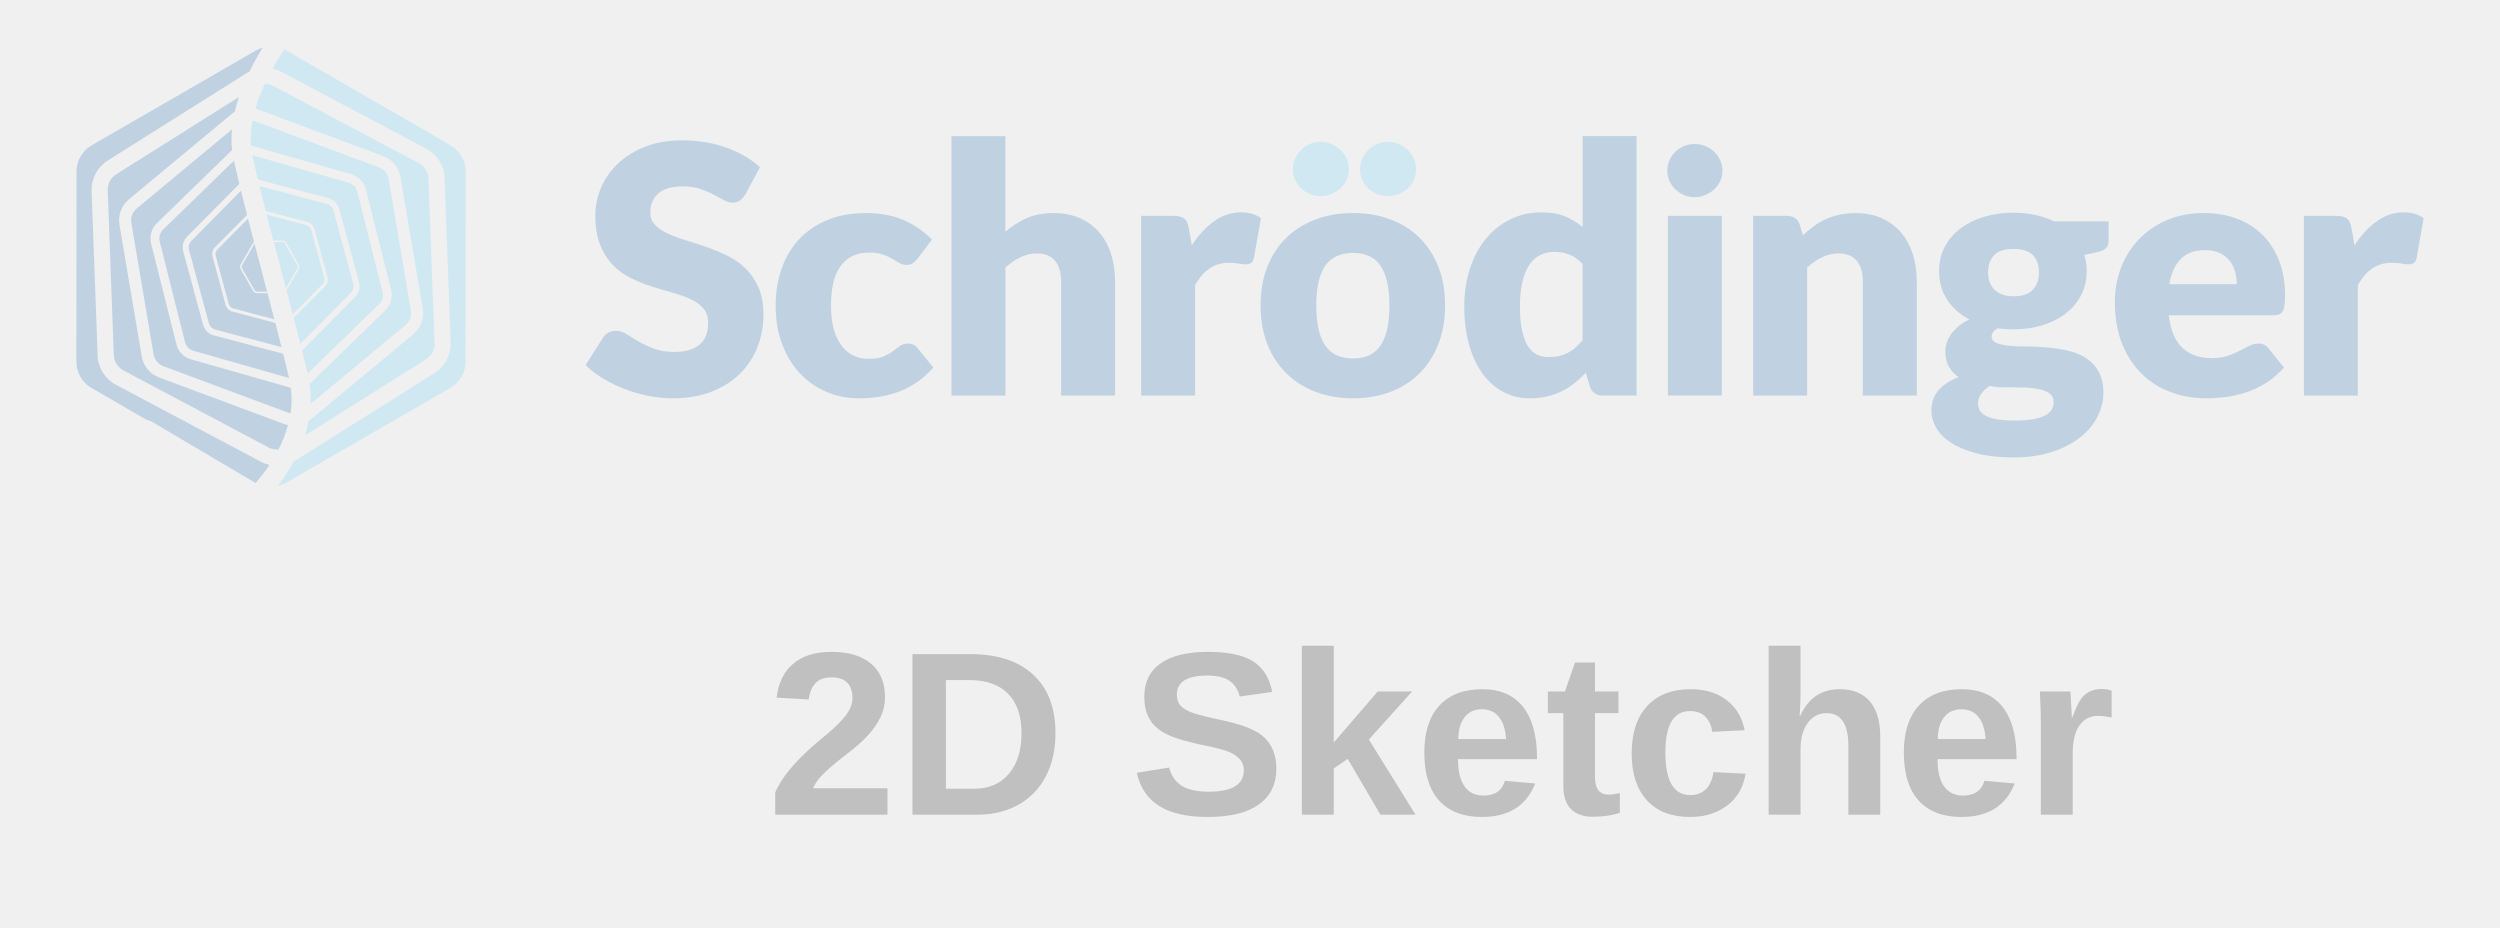
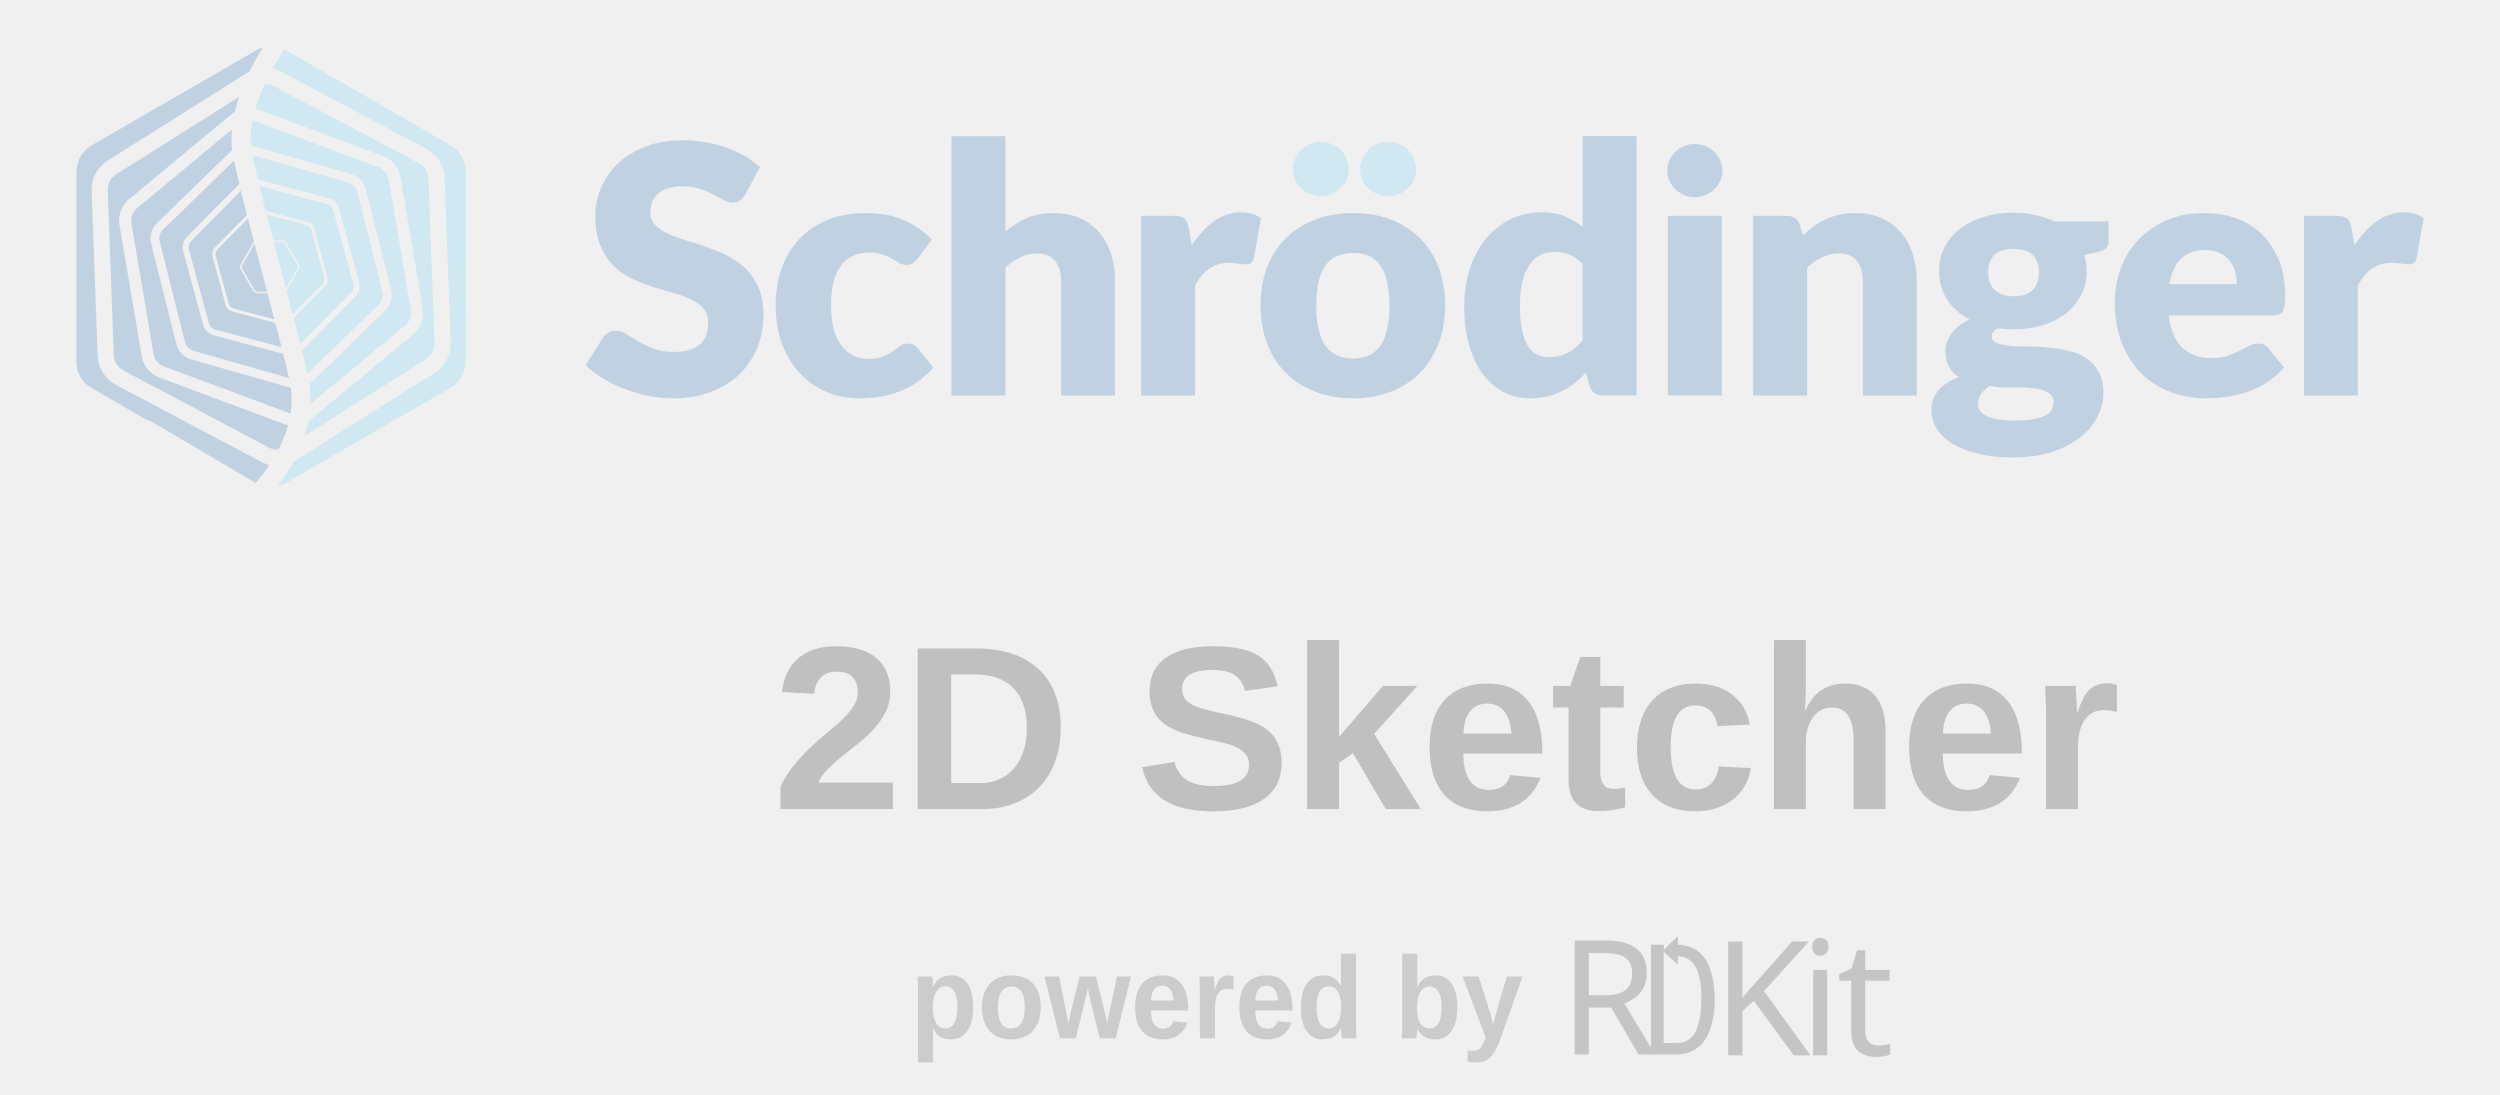
- <svg xmlns="http://www.w3.org/2000/svg" id="Layer_1" viewBox="0 0 171.519 63.636">
-   <defs>
-     <style>.cls-1{fill:none;}.cls-2{fill:#005baa;}.cls-3{fill:#fff;}.cls-4{fill:#52caf5;}.cls-5{opacity:.2;}.cls-6{font-family:Arial;font-weight:bold;font-size:16px;}</style>
-   </defs>
-   <g class="cls-5">
-     <g>
-       <g>
-         <path class="cls-2" d="M51.138,13.333c-.119,.191-.245,.333-.376,.428-.132,.095-.301,.143-.508,.143-.183,0-.38-.057-.591-.172-.211-.115-.45-.244-.717-.387-.267-.143-.571-.271-.913-.386-.343-.115-.733-.172-1.171-.172-.756,0-1.319,.16-1.69,.481-.37,.321-.555,.755-.555,1.302,0,.349,.112,.638,.334,.868,.223,.23,.516,.428,.878,.595,.362,.166,.776,.319,1.242,.458s.941,.293,1.427,.463c.485,.171,.961,.371,1.427,.601,.466,.23,.879,.523,1.242,.88,.362,.357,.655,.791,.878,1.302s.334,1.128,.334,1.849c0,.8-.139,1.55-.418,2.247-.279,.697-.683,1.306-1.212,1.825-.53,.519-1.182,.927-1.958,1.225-.776,.297-1.658,.446-2.645,.446-.541,0-1.092-.056-1.654-.166-.561-.111-1.105-.267-1.63-.47-.526-.202-1.019-.442-1.481-.719-.462-.277-.864-.587-1.206-.927l1.194-1.878c.087-.143,.211-.258,.37-.345,.159-.087,.33-.131,.513-.131,.239,0,.479,.076,.723,.226,.243,.151,.517,.318,.824,.5,.306,.182,.659,.349,1.057,.5,.398,.151,.868,.226,1.409,.226,.732,0,1.302-.16,1.708-.482,.406-.321,.609-.83,.609-1.528,0-.404-.112-.733-.334-.987s-.516-.464-.878-.63c-.362-.166-.774-.313-1.236-.44-.462-.126-.935-.267-1.421-.422-.486-.154-.96-.345-1.421-.571-.462-.226-.874-.523-1.236-.892-.362-.369-.655-.829-.878-1.379s-.334-1.231-.334-2.039c0-.65,.132-1.284,.394-1.902,.263-.618,.649-1.169,1.158-1.653,.51-.484,1.135-.87,1.875-1.16s1.589-.434,2.544-.434c.533,0,1.053,.042,1.558,.125,.505,.083,.985,.206,1.439,.368s.878,.357,1.272,.583,.746,.482,1.057,.767l-1.003,1.867Z" />
-         <path class="cls-2" d="M62.96,17.733c-.112,.135-.219,.242-.323,.321-.104,.079-.251,.119-.442,.119-.183,0-.348-.044-.496-.131-.147-.087-.312-.184-.495-.292-.183-.107-.398-.204-.645-.291-.247-.087-.553-.131-.919-.131-.454,0-.846,.083-1.176,.249-.331,.166-.603,.405-.818,.714-.215,.309-.374,.688-.478,1.136-.104,.448-.155,.953-.155,1.516,0,1.181,.229,2.088,.687,2.723,.458,.635,1.088,.952,1.893,.952,.43,0,.77-.053,1.021-.161,.251-.107,.464-.226,.639-.356s.336-.252,.484-.363c.147-.111,.333-.166,.555-.166,.294,0,.517,.107,.669,.321l1.075,1.319c-.382,.436-.784,.791-1.206,1.065-.422,.273-.854,.487-1.296,.642-.442,.154-.886,.261-1.332,.321s-.88,.089-1.302,.089c-.756,0-1.479-.143-2.167-.428-.689-.286-1.294-.699-1.815-1.243-.521-.543-.935-1.211-1.242-2.004-.306-.792-.46-1.696-.46-2.711,0-.888,.133-1.718,.4-2.491,.267-.773,.661-1.443,1.182-2.009,.521-.567,1.166-1.013,1.935-1.338s1.658-.488,2.669-.488c.971,0,1.823,.154,2.556,.464,.732,.309,1.393,.761,1.982,1.356l-.979,1.296Z" />
-         <path class="cls-2" d="M65.277,27.138V9.338h3.702v6.552c.446-.381,.929-.688,1.451-.921,.521-.234,1.144-.351,1.869-.351,.676,0,1.276,.117,1.797,.351,.521,.234,.961,.558,1.32,.975,.358,.416,.629,.912,.812,1.486s.275,1.199,.275,1.873v7.836h-3.702v-7.836c0-.602-.139-1.071-.418-1.409-.279-.337-.689-.505-1.23-.505-.406,0-.788,.087-1.146,.261-.358,.174-.701,.408-1.027,.702v8.787h-3.702Z" />
-         <path class="cls-2" d="M78.293,27.138V14.807h2.197c.183,0,.336,.016,.46,.048,.123,.032,.227,.082,.31,.149s.147,.157,.191,.267c.044,.111,.082,.246,.114,.405l.203,1.153c.454-.697,.963-1.249,1.529-1.653,.565-.405,1.182-.607,1.851-.607,.565,0,1.019,.135,1.361,.405l-.478,2.711c-.032,.167-.096,.283-.191,.351s-.223,.101-.382,.101c-.135,0-.294-.018-.478-.053-.183-.036-.414-.053-.693-.053-.972,0-1.736,.515-2.293,1.546v7.562h-3.702Z" />
-         <path class="cls-2" d="M92.839,14.617c.939,0,1.795,.147,2.568,.44,.772,.293,1.435,.714,1.988,1.26,.553,.547,.983,1.211,1.29,1.992,.306,.781,.46,1.659,.46,2.634,0,.983-.153,1.869-.46,2.657-.306,.789-.736,1.459-1.29,2.01-.553,.551-1.216,.975-1.988,1.272-.772,.297-1.628,.446-2.568,.446-.948,0-1.809-.148-2.586-.446-.776-.298-1.445-.722-2.006-1.272-.561-.551-.995-1.221-1.302-2.01-.307-.788-.46-1.674-.46-2.657,0-.975,.153-1.853,.46-2.634,.306-.78,.74-1.445,1.302-1.992,.561-.547,1.23-.967,2.006-1.26s1.638-.44,2.586-.44Zm0,9.976c.852,0,1.479-.299,1.881-.898,.402-.598,.603-1.508,.603-2.728s-.201-2.128-.603-2.723c-.402-.595-1.029-.892-1.881-.892-.876,0-1.517,.297-1.923,.892-.406,.595-.609,1.502-.609,2.723s.203,2.13,.609,2.728c.406,.599,1.047,.898,1.923,.898Z" />
-         <path class="cls-2" d="M109.987,27.138c-.231,0-.424-.051-.579-.154-.155-.103-.265-.258-.328-.464l-.287-.939c-.247,.261-.506,.5-.776,.714-.271,.214-.563,.398-.878,.553-.315,.154-.653,.273-1.015,.356-.362,.083-.754,.125-1.176,.125-.645,0-1.242-.143-1.791-.428-.549-.286-1.023-.698-1.421-1.237s-.711-1.199-.937-1.98c-.227-.78-.34-1.671-.34-2.669,0-.92,.127-1.774,.382-2.563,.255-.788,.615-1.47,1.081-2.045,.466-.575,1.025-1.024,1.678-1.35s1.373-.488,2.162-.488c.637,0,1.176,.093,1.618,.279,.442,.186,.842,.43,1.2,.731v-6.242h3.702V27.138h-2.293Zm-3.75-2.64c.271,0,.515-.025,.734-.077,.219-.051,.42-.125,.603-.22,.183-.095,.356-.214,.519-.356,.163-.143,.324-.309,.484-.5v-5.232c-.286-.309-.591-.525-.913-.648-.323-.123-.663-.184-1.021-.184-.342,0-.657,.068-.943,.202-.287,.135-.536,.35-.746,.648-.211,.297-.376,.684-.496,1.159-.119,.476-.179,1.05-.179,1.724,0,.65,.048,1.197,.143,1.641s.229,.803,.4,1.076c.171,.274,.376,.47,.615,.589s.505,.178,.8,.178Z" />
-         <path class="cls-2" d="M118.174,11.714c0,.249-.051,.482-.152,.701-.101,.218-.24,.41-.415,.575s-.38,.296-.612,.393c-.233,.097-.481,.146-.744,.146-.257,0-.496-.049-.719-.146-.223-.098-.42-.229-.592-.393s-.307-.356-.405-.575c-.098-.218-.147-.452-.147-.701,0-.256,.049-.494,.147-.716,.098-.222,.233-.417,.405-.585s.369-.299,.592-.393c.223-.094,.462-.141,.719-.141,.263,0,.511,.047,.744,.141,.233,.094,.437,.225,.612,.393s.314,.363,.415,.585c.101,.222,.152,.46,.152,.716Zm-.043,3.093v12.331h-3.702V14.807h3.702Z" />
-         <path class="cls-2" d="M120.28,27.138V14.807h2.293c.231,0,.424,.052,.579,.155,.155,.103,.264,.258,.328,.463l.215,.714c.239-.222,.485-.428,.74-.618,.255-.19,.527-.35,.818-.481,.29-.131,.605-.234,.944-.309,.338-.075,.706-.113,1.105-.113,.676,0,1.276,.117,1.797,.351,.521,.234,.961,.558,1.32,.975,.358,.416,.629,.912,.812,1.486s.275,1.199,.275,1.873v7.836h-3.702v-7.836c0-.602-.139-1.071-.418-1.409-.279-.337-.689-.505-1.23-.505-.406,0-.788,.087-1.146,.261-.358,.174-.701,.408-1.027,.702v8.787h-3.702Z" />
-         <path class="cls-2" d="M138.145,14.594c.525,0,1.021,.052,1.487,.154,.466,.103,.897,.25,1.296,.44h3.738v1.344c0,.206-.058,.368-.173,.487-.116,.119-.313,.21-.591,.274l-.907,.202c.111,.357,.167,.725,.167,1.106,0,.618-.129,1.173-.388,1.665s-.613,.909-1.063,1.254c-.45,.345-.981,.611-1.594,.797-.613,.186-1.27,.279-1.97,.279-.39,0-.757-.024-1.099-.071-.271,.16-.406,.344-.406,.552s.109,.358,.328,.45c.219,.092,.508,.156,.866,.192,.358,.036,.768,.054,1.23,.054,.462,0,.932,.022,1.409,.066s.947,.117,1.409,.221c.462,.103,.872,.27,1.23,.501s.647,.539,.866,.925c.219,.386,.328,.877,.328,1.473,0,.557-.135,1.101-.406,1.634-.271,.532-.669,1.006-1.194,1.419-.526,.413-1.17,.745-1.935,.996s-1.64,.376-2.627,.376c-.972,0-1.809-.092-2.514-.274-.705-.182-1.29-.423-1.756-.72-.466-.298-.81-.641-1.033-1.03s-.334-.793-.334-1.214c0-.548,.167-1.01,.502-1.387,.334-.376,.792-.672,1.373-.887-.279-.182-.501-.415-.668-.701-.167-.285-.251-.645-.251-1.08,0-.182,.032-.374,.096-.576s.163-.398,.299-.588c.135-.19,.306-.372,.513-.547,.207-.174,.454-.328,.74-.463-.645-.341-1.152-.793-1.523-1.356s-.555-1.217-.555-1.962c0-.618,.131-1.175,.394-1.671,.263-.495,.623-.915,1.081-1.26,.458-.345,.997-.61,1.618-.797,.621-.186,1.294-.279,2.018-.279Zm2.747,12.97c0-.203-.062-.365-.185-.485-.123-.121-.29-.219-.501-.292s-.458-.126-.74-.158c-.283-.032-.587-.049-.913-.049h-1.015c-.35,0-.697-.034-1.039-.101-.231,.159-.42,.336-.567,.53-.147,.195-.221,.415-.221,.662,0,.175,.038,.334,.113,.477s.209,.266,.4,.369c.191,.103,.448,.185,.77,.245,.323,.059,.73,.089,1.224,.089,.533,0,.971-.032,1.313-.097s.615-.153,.818-.267c.203-.113,.344-.249,.424-.407,.08-.158,.119-.33,.119-.516Zm-2.747-7.238c.613,0,1.057-.153,1.331-.458s.412-.699,.412-1.183c0-.5-.137-.892-.412-1.177s-.718-.428-1.331-.428-1.057,.143-1.332,.428-.412,.678-.412,1.177c0,.238,.034,.456,.101,.654,.068,.198,.173,.37,.317,.517,.143,.147,.324,.262,.543,.345s.48,.125,.782,.125Z" />
-         <path class="cls-2" d="M151.21,14.617c.82,0,1.57,.127,2.251,.381,.681,.254,1.266,.622,1.755,1.106,.49,.484,.872,1.076,1.147,1.778,.275,.701,.412,1.496,.412,2.384,0,.278-.012,.503-.036,.678s-.067,.313-.131,.416c-.064,.103-.15,.174-.257,.214-.107,.039-.244,.059-.412,.059h-7.141c.119,1.03,.434,1.777,.943,2.241,.509,.463,1.166,.696,1.97,.696,.43,0,.801-.052,1.111-.155,.31-.103,.586-.218,.829-.345s.467-.242,.669-.345c.203-.103,.415-.154,.639-.154,.294,0,.517,.107,.668,.321l1.075,1.319c-.382,.436-.794,.791-1.236,1.065-.443,.273-.896,.487-1.361,.642-.467,.154-.932,.261-1.397,.321-.466,.059-.91,.089-1.332,.089-.868,0-1.682-.14-2.442-.422-.76-.281-1.425-.699-1.994-1.255-.569-.555-1.019-1.244-1.35-2.069-.33-.824-.495-1.783-.495-2.878,0-.824,.141-1.605,.424-2.342,.282-.737,.689-1.383,1.218-1.938,.529-.555,1.17-.995,1.923-1.32,.752-.325,1.602-.488,2.55-.488Zm.072,2.545c-.709,0-1.262,.2-1.66,.6-.398,.401-.661,.977-.788,1.73h4.622c0-.293-.038-.579-.114-.856-.075-.278-.199-.525-.37-.743-.171-.218-.396-.394-.675-.529s-.617-.202-1.015-.202Z" />
-         <path class="cls-2" d="M158.065,27.138V14.807h2.197c.183,0,.336,.016,.459,.048,.124,.032,.227,.082,.311,.149s.147,.157,.191,.267c.044,.111,.081,.246,.113,.405l.203,1.153c.454-.697,.963-1.249,1.529-1.653,.565-.405,1.182-.607,1.851-.607,.565,0,1.019,.135,1.361,.405l-.478,2.711c-.032,.167-.096,.283-.191,.351s-.223,.101-.382,.101c-.136,0-.295-.018-.478-.053-.183-.036-.414-.053-.693-.053-.972,0-1.736,.515-2.293,1.546v7.562h-3.702Z" />
-       </g>
-       <path class="cls-4" d="M92.544,11.627c0,.255-.052,.494-.155,.716-.104,.223-.244,.416-.424,.579-.179,.163-.386,.292-.621,.388-.235,.095-.487,.143-.758,.143-.255,0-.495-.048-.722-.143-.227-.096-.426-.225-.597-.388-.171-.163-.308-.356-.412-.579-.104-.222-.155-.461-.155-.716,0-.262,.052-.509,.155-.74,.103-.23,.24-.431,.412-.603,.171-.171,.37-.306,.597-.405,.227-.099,.468-.149,.722-.149,.271,0,.523,.05,.758,.149,.235,.1,.442,.235,.621,.405,.179,.171,.32,.372,.424,.603,.103,.231,.155,.477,.155,.74Z" />
-       <path class="cls-4" d="M97.152,11.627c0,.255-.05,.494-.149,.716-.1,.223-.237,.416-.412,.579s-.38,.292-.615,.388c-.235,.095-.488,.143-.758,.143-.263,0-.509-.048-.74-.143-.231-.096-.434-.225-.609-.388-.175-.163-.312-.356-.412-.579-.1-.222-.149-.461-.149-.716,0-.262,.05-.509,.149-.74,.1-.23,.237-.431,.412-.603,.175-.171,.378-.306,.609-.405,.231-.099,.477-.149,.74-.149,.27,0,.523,.05,.758,.149,.234,.1,.439,.235,.615,.405,.175,.171,.312,.372,.412,.603,.099,.231,.149,.477,.149,.74Z" />
-       <g>
-         <path class="cls-1" d="M15.918,8.875l-0,0c-.021,.234-.033,.468-.032,.703-0-.235,.011-.469,.032-.703Z" />
-         <path class="cls-1" d="M21.307,27.712l.002-.001c.006-.128,.011-.256,.011-.386,.001,.131-.006,.259-.013,.388Z" />
-         <path class="cls-1" d="M15.927,10.308c-.028-.236-.04-.473-.041-.71,.002,.237,.013,.475,.04,.711,0-0,.001-.001,.001-.001Z" />
-         <path class="cls-1" d="M19.126,33.253c.296-.389,.668-.93,1.024-1.592-.001,0-.001,.001-.001,.001-.355,.662-.727,1.202-1.022,1.592Z" />
-         <path class="cls-1" d="M16.112,7.673c.08-.347,.176-.687,.286-1.018l-.001,0c-.11,.331-.207,.671-.287,1.018,.001-0,.001-.001,.002-.001Z" />
-         <path class="cls-1" d="M21.167,28.878c-.068,.348-.156,.684-.26,1.007h0c.103-.323,.193-.659,.261-1.008-0,0-.001,.001-.001,.001Z" />
-         <path class="cls-4" d="M28.192,21.31l-1.527-9.019c-.063-.37-.32-.681-.671-.812l-8.553-3.184c-.037-.014-.076-.022-.115-.031,0,0,0,0,0,0-.027,.14-.05,.28-.07,.42-.002,.013-.003,.026-.005,.039-.018,.135-.033,.27-.042,.405-.001,.008-.001,.017-.001,.025-.014,.209-.013,.418-.005,.625,.002,.046,.003,.091,.006,.137,.002,.028,.008,.054,.011,.082,.014,.002,.027,.002,.041,.006l6.834,1.947c.494,.141,.879,.538,1.005,1.038l1.735,6.908c.126,.5-.026,1.033-.395,1.392l-5.099,4.961c-.033,.032-.07,.056-.105,.084,0,0,0,0,0,0,.02,.137,.037,.272,.048,.407,.02,.197,.034,.393,.035,.584,.001,.13-.005,.258-.011,.386l6.517-5.412c.288-.24,.428-.618,.366-.989Z" />
-         <path class="cls-4" d="M20.4,18.201l-.85-1.483c-.039-.068-.111-.109-.189-.11l-.579-.001s0,0,0,0c.181,.693,.366,1.396,.55,2.094,.094,.357,.189,.715,.283,1.072l0,.001,.784-1.354c.039-.067,.039-.151,.001-.219Z" />
-         <path class="cls-4" d="M22.248,19.068l-.895-3.308c-.041-.15-.16-.269-.31-.309l-2.749-.729c0,.001,.001,.002,.001,.003,.147,.576,.301,1.169,.458,1.772l.608,.001c.117-0,.226,.063,.284,.165l.85,1.484c.058,.102,.058,.228-.001,.33l-.839,1.451c.145,.55,.288,1.097,.428,1.633l.001,.003,2.053-2.07c.11-.111,.152-.274,.112-.424Z" />
-         <path class="cls-4" d="M24.077,20.079c.158-.159,.219-.394,.161-.611l-1.365-5.032c-.059-.217-.23-.387-.447-.445l-4.621-1.223c.064,.263,.132,.534,.201,.811,.006,.024,.012,.047,.018,.071,.067,.268,.136,.542,.208,.823,0,.001,.001,.002,.001,.003l2.868,.761c.227,.06,.406,.238,.467,.465l.895,3.308c.062,.226-.003,.471-.168,.638h-0s-2.145,2.163-2.145,2.163c0,.001,0,.001,.001,.002,.158,.61,.31,1.202,.453,1.767,.001,.002,.001,.004,.002,.006l3.473-3.508Z" />
-         <path class="cls-4" d="M26.246,20.045l-1.735-6.908c-.073-.289-.296-.52-.582-.602l-6.617-1.885c.104,.488,.233,1.048,.381,1.663,0,.001,0,.001,0,.002l4.837,1.28c.358,.095,.64,.376,.737,.734l1.365,5.032c.097,.358-.005,.744-.265,1.007l-3.646,3.684c.141,.564,.271,1.094,.386,1.579l4.912-4.778c.214-.208,.301-.517,.228-.807Z" />
-         <path class="cls-4" d="M29.811,23.541l-.414-11.288c-.016-.448-.272-.856-.666-1.065l-9.957-5.284c-.185-.098-.39-.147-.594-.146-.005,0-.01,.002-.014,.002-.009,.019-.018,.039-.027,.059-.11,.241-.219,.492-.32,.755-.002,.004-.003,.009-.005,.013-.108,.282-.208,.573-.295,.873,0,0,0,0,0,0,.07,.017,.14,.037,.208,.062l8.553,3.184c.626,.233,1.084,.788,1.196,1.448l1.527,9.019c.112,.66-.138,1.335-.652,1.762l-7.026,5.835c-.049,.041-.103,.072-.155,.107-.068,.348-.157,.684-.261,1.008l8.317-5.233c.378-.238,.603-.664,.587-1.111Z" />
-         <path class="cls-4" d="M30.914,9.972l-.601-.348-1.883-1.097L19.514,3.384l-.246,.373c-.034,.052-.072,.112-.114,.178-.084,.133-.182,.294-.289,.478-.053,.092-.109,.189-.166,.291-0,0-0,.001-.001,.001,.204,.045,.404,.117,.593,.217l9.957,5.284c.743,.394,1.224,1.162,1.254,2.005l.414,11.288c.031,.843-.392,1.644-1.105,2.092l-9.543,6.004c-.039,.024-.08,.042-.12,.064-.356,.662-.728,1.204-1.024,1.592-.023,.03-.047,.063-.069,.092,.199-.045,.393-.117,.575-.222l11.261-6.501c.645-.371,1.046-1.066,1.046-1.812l.016-13.027c.001-.746-.397-1.436-1.041-1.811Z" />
-         <path class="cls-2" d="M16.61,18.194c-.039,.067-.039,.151-.001,.22l.85,1.483c.039,.068,.111,.11,.189,.11l.676,.002v-.001c-.084-.316-.168-.633-.252-.948l-.011-.061c-.2-.758-.402-1.523-.598-2.275-0-.001-0-.001-0-.002l-.853,1.473Z" />
-         <path class="cls-2" d="M9.011,15.296l1.527,9.019c.063,.37,.32,.681,.671,.812l8.553,3.184c.056,.021,.114,.029,.171,.039,.002-.016,.008-.031,.01-.048,.021-.146,.036-.294,.047-.444,.005-.063,.007-.126,.009-.189,.005-.105,.006-.211,.006-.318-.001-.073-.001-.146-.005-.22-.005-.109-.015-.218-.025-.328-.006-.066-.016-.133-.025-.199-.003-0-.006-0-.009-.001l-6.834-1.948c-.494-.141-.879-.538-1.005-1.038l-1.735-6.908c-.125-.499,.026-1.033,.394-1.392l5.099-4.96c.019-.019,.044-.03,.064-.048-.028-.236-.038-.473-.04-.711,0-.007,0-.013,0-.02-.001-.235,.01-.469,.032-.703l-6.54,5.431c-.289,.24-.429,.619-.366,.989Z" />
-         <path class="cls-2" d="M12.965,17.138l1.365,5.032c.059,.216,.23,.387,.447,.445l4.537,1.201c-0-.001-.001-.002-.001-.004-.064-.253-.13-.512-.197-.775-.004-.016-.008-.032-.012-.048-.07-.272-.141-.548-.214-.827-.001-.002-.001-.004-.002-.006l-2.943-.781c-.227-.059-.406-.238-.467-.466l-.895-3.307c-.061-.227,.004-.472,.169-.638l2.199-2.219c-0-.001-.001-.002-.001-.003-.071-.276-.138-.544-.205-.81-.004-.018-.009-.036-.013-.053-.069-.273-.134-.537-.198-.795l-3.408,3.444c-.158,.16-.22,.394-.161,.611Z" />
-         <path class="cls-2" d="M7.391,13.064l.414,11.289c.016,.448,.272,.855,.666,1.065l9.957,5.284c.211,.112,.446,.153,.677,.136,.019-.038,.038-.076,.057-.114,.106-.215,.21-.437,.303-.673,.002-.004,.004-.009,.005-.013,.109-.279,.208-.571,.29-.875l0-.001c-.097-.019-.193-.043-.286-.078l-8.553-3.184c-.626-.233-1.084-.788-1.196-1.448l-1.527-9.019c-.112-.66,.138-1.335,.652-1.762l7.026-5.835c.073-.061,.151-.114,.232-.162,.08-.347,.177-.688,.287-1.018L7.977,11.954c-.378,.237-.603,.664-.586,1.111Z" />
-         <path class="cls-2" d="M14.796,17.545l.895,3.307c.041,.151,.16,.27,.31,.309l2.823,.749c-0-.001-.001-.002-.001-.003-.152-.585-.31-1.183-.468-1.782-.001-.002-.001-.005-.002-.007l-.706-.001c-.117,0-.226-.063-.284-.166l-.85-1.482c-.058-.103-.058-.229,.001-.331l.856-1.479c.015-.025,.04-.04,.06-.06-.143-.546-.281-1.081-.415-1.603l-2.107,2.126c-.11,.111-.153,.273-.112,.424Z" />
-         <path class="cls-2" d="M10.956,16.56l1.735,6.908c.072,.289,.295,.52,.582,.601l6.558,1.869c-.059-.253-.122-.519-.19-.797-.002-.008-.004-.016-.006-.024-.066-.273-.136-.557-.209-.849v-0s-4.755-1.258-4.755-1.258c-.358-.095-.64-.376-.737-.733l-1.365-5.032c-.097-.358,.005-.744,.265-1.007l3.584-3.621s0-0,0-0c-.142-.587-.265-1.121-.368-1.597l-4.866,4.734c-.213,.208-.301,.517-.228,.807Z" />
-         <path class="cls-2" d="M17.913,32.683c.009-.011,.02-.025,.029-.036,.05-.062,.103-.129,.159-.203,.008-.01,.017-.022,.024-.033,.06-.08,.123-.166,.189-.258,.006-.008,.012-.018,.018-.026,.051-.072,.104-.151,.157-.231-.199-.045-.394-.115-.578-.213l-9.957-5.284c-.743-.394-1.224-1.162-1.254-2.004l-.414-11.289c-.031-.843,.392-1.644,1.104-2.092l9.543-6.004c.058-.036,.119-.066,.179-.097,.006-.011,.011-.021,.017-.033,.085-.173,.169-.339,.253-.497,.007-.014,.015-.029,.022-.043,.09-.169,.179-.33,.266-.479,.005-.009,.01-.018,.016-.027,.072-.124,.141-.239,.207-.348,.033-.054,.064-.103,.095-.154,.013-.021,.028-.045,.04-.065-.162,.046-.321,.11-.471,.197L6.296,9.964c-.645,.371-1.046,1.061-1.047,1.807l-.01,13.033c-.001,.746,.391,1.436,1.035,1.811l3.75,2.174c.108,.037,.222,.074,.33,.106l7.177,4.241,.229-.268c.045-.052,.097-.114,.153-.184Z" />
-         <path class="cls-3" d="M20.602,23.581c-.143-.566-.295-1.158-.453-1.767,.158,.61,.31,1.202,.453,1.767Z" />
-         <path class="cls-3" d="M19.056,33.345s0,0,0-0c.022-.028,.046-.061,.069-.092-.023,.03-.048,.063-.07,.092Z" />
-         <path class="cls-3" d="M17.212,9.996c.002,.001,.005,.001,.007,.001-.002-.028-.009-.054-.011-.082,.002,.027,.001,.054,.004,.081Z" />
-         <path class="cls-3" d="M18.163,5.76c-.009,.018-.016,.04-.025,.058,.009-.02,.018-.039,.027-.059-.001,0-.001,0-.002,0Z" />
-         <path class="cls-3" d="M18.753,16.497h0c-.157-.603-.311-1.196-.458-1.772,.148,.577,.3,1.167,.458,1.772Z" />
-         <path class="cls-3" d="M19.937,28.351c.002-.016,.003-.033,.006-.049-.002,.016-.008,.031-.01,.048,.002,0,.003,.001,.004,.001Z" />
-         <polygon class="cls-3" points="19.762 29.162 19.762 29.162 19.762 29.163 19.762 29.162" />
-         <path class="cls-3" d="M19.112,30.838c.018-.036,.034-.078,.052-.115-.019,.038-.038,.077-.057,.114,.002-0,.004,.001,.005,0Z" />
-         <path class="cls-3" d="M18.492,31.897c-.001-0-.002-.001-.003-.001-.053,.079-.106,.159-.157,.231,.052-.074,.105-.148,.159-.23Z" />
-         <path class="cls-3" d="M19.957,26.605c-.002-.001-.004-.001-.006-.001,.008,.066,.018,.133,.025,.199-.006-.066-.01-.132-.019-.198Z" />
-       </g>
+ <svg xmlns="http://www.w3.org/2000/svg" id="uuid-496615dd-7000-4ed0-8b12-d85564d5fe3f" viewBox="0 0 171.519 75.121">
+   <g opacity=".2">
+     <path d="M51.138,13.333c-.119.191-.245.333-.376.428-.132.095-.301.143-.508.143-.183,0-.38-.057-.591-.172-.211-.115-.45-.244-.717-.387-.267-.143-.571-.271-.913-.386-.343-.115-.733-.172-1.171-.172-.756,0-1.319.16-1.69.481-.37.321-.555.755-.555,1.302,0,.349.112.638.334.868.223.23.516.428.878.595.362.166.776.319,1.242.458s.941.293,1.427.463c.485.171.961.371,1.427.601.466.23.879.523,1.242.88.362.357.655.791.878,1.302s.334,1.128.334,1.849c0,.8-.139,1.55-.418,2.247-.279.697-.683,1.306-1.212,1.825-.53.519-1.182.927-1.958,1.225-.776.297-1.658.446-2.645.446-.541,0-1.092-.056-1.654-.166-.561-.111-1.105-.267-1.63-.47-.526-.202-1.019-.442-1.481-.719-.462-.277-.864-.587-1.206-.927l1.194-1.878c.087-.143.211-.258.37-.345.159-.087.33-.131.513-.131.239,0,.479.076.723.226.243.151.517.318.824.5.306.182.659.349,1.057.5.398.151.868.226,1.409.226.732,0,1.302-.16,1.708-.482.406-.321.609-.83.609-1.528,0-.404-.112-.733-.334-.987s-.516-.464-.878-.63c-.362-.166-.774-.313-1.236-.44-.462-.126-.935-.267-1.421-.422-.486-.154-.96-.345-1.421-.571-.462-.226-.874-.523-1.236-.892-.362-.369-.655-.829-.878-1.379s-.334-1.231-.334-2.039c0-.65.132-1.284.394-1.902.263-.618.649-1.169,1.158-1.653.51-.484,1.135-.87,1.875-1.16s1.589-.434,2.544-.434c.533,0,1.053.042,1.558.125.505.083.985.206,1.439.368s.878.357,1.272.583.746.482,1.057.767l-1.003,1.867v0Z" fill="#005baa" />
+     <path d="M62.96,17.733c-.112.135-.219.242-.323.321-.104.079-.251.119-.442.119-.183,0-.348-.044-.496-.131-.147-.087-.312-.184-.495-.292-.183-.107-.398-.204-.645-.291-.247-.087-.553-.131-.919-.131-.454,0-.846.083-1.176.249-.331.166-.603.405-.818.714-.215.309-.374.688-.478,1.136-.104.448-.155.953-.155,1.516,0,1.181.229,2.088.687,2.723.458.635,1.088.952,1.893.952.43,0,.77-.053,1.021-.161.251-.107.464-.226.639-.356s.336-.252.484-.363c.147-.111.333-.166.555-.166.294,0,.517.107.669.321l1.075,1.319c-.382.436-.784.791-1.206,1.065-.422.273-.854.487-1.296.642-.442.154-.886.261-1.332.321s-.88.089-1.302.089c-.756,0-1.479-.143-2.167-.428-.689-.286-1.294-.699-1.815-1.243-.521-.543-.935-1.211-1.242-2.004-.306-.792-.46-1.696-.46-2.711,0-.888.133-1.718.4-2.491.267-.773.661-1.443,1.182-2.009.521-.567,1.166-1.013,1.935-1.338s1.658-.488,2.669-.488c.971,0,1.823.154,2.556.464.732.309,1.393.761,1.982,1.356l-.979,1.296 0-0Z" fill="#005baa" />
+     <path d="M65.277,27.138V9.338h3.702v6.552c.446-.381.929-.688,1.451-.921.521-.234,1.144-.351,1.869-.351.676,0,1.276.117,1.797.351.521.234.961.558,1.32.975.358.416.629.912.812,1.486s.275,1.199.275,1.873v7.836h-3.702v-7.836c0-.602-.139-1.071-.418-1.409-.279-.337-.689-.505-1.23-.505-.406,0-.788.087-1.146.261-.358.174-.701.408-1.027.702v8.787h-3.702v-0Z" fill="#005baa" />
+     <path d="M78.293,27.138v-12.331h2.197c.183,0,.336.016.46.048.123.032.227.082.31.149s.147.157.191.267c.044.111.082.246.114.405l.203,1.153c.454-.697.963-1.249,1.529-1.653.565-.405,1.182-.607,1.851-.607.565,0,1.019.135,1.361.405l-.478,2.711c-.032.167-.096.283-.191.351s-.223.101-.382.101c-.135,0-.294-.018-.478-.053-.183-.036-.414-.053-.693-.053-.972,0-1.736.515-2.293,1.546v7.562h-3.702Z" fill="#005baa" />
+     <path d="M92.839,14.617c.939,0,1.795.147,2.568.44.772.293,1.435.714,1.988,1.26.553.547.983,1.211,1.29,1.992.306.781.46,1.659.46,2.634,0,.983-.153,1.869-.46,2.657-.306.789-.736,1.459-1.29,2.01-.553.551-1.216.975-1.988,1.272-.772.297-1.628.446-2.568.446-.948,0-1.809-.148-2.586-.446-.776-.298-1.445-.722-2.006-1.272-.561-.551-.995-1.221-1.302-2.01-.307-.788-.46-1.674-.46-2.657,0-.975.153-1.853.46-2.634.306-.78.74-1.445,1.302-1.992.561-.547,1.23-.967,2.006-1.26s1.638-.44,2.586-.44ZM92.839,24.594c.852,0,1.479-.299,1.881-.898.402-.598.603-1.508.603-2.728s-.201-2.128-.603-2.723c-.402-.595-1.029-.892-1.881-.892-.876,0-1.517.297-1.923.892-.406.595-.609,1.502-.609,2.723s.203,2.13.609,2.728c.406.599,1.047.898,1.923.898Z" fill="#005baa" />
+     <path d="M109.987,27.138c-.231,0-.424-.051-.579-.154-.155-.103-.265-.258-.328-.464l-.287-.939c-.247.261-.506.5-.776.714-.271.214-.563.398-.878.553-.315.154-.653.273-1.015.356-.362.083-.754.125-1.176.125-.645,0-1.242-.143-1.791-.428-.549-.286-1.023-.698-1.421-1.237s-.711-1.199-.937-1.98c-.227-.78-.34-1.671-.34-2.669,0-.92.127-1.774.382-2.563.255-.788.615-1.47,1.081-2.045.466-.575,1.025-1.024,1.678-1.35s1.373-.488,2.162-.488c.637,0,1.176.093,1.618.279.442.186.842.43,1.2.731v-6.242h3.702v17.8h-2.293ZM106.237,24.498c.271,0,.515-.025.734-.077.219-.051.42-.125.603-.22.183-.095.356-.214.519-.356.163-.143.324-.309.484-.5v-5.232c-.286-.309-.591-.525-.913-.648-.323-.123-.663-.184-1.021-.184-.342,0-.657.068-.943.202-.287.135-.536.35-.746.648-.211.297-.376.684-.496,1.159-.119.476-.179,1.05-.179,1.724,0,.65.048,1.197.143,1.641s.229.803.4,1.076c.171.274.376.47.615.589s.505.178.8.178h0Z" fill="#005baa" />
+     <path d="M118.174,11.714c0,.249-.051.482-.152.701-.101.218-.24.41-.415.575s-.38.296-.612.393c-.233.097-.481.146-.744.146-.257,0-.496-.049-.719-.146-.223-.098-.42-.229-.592-.393s-.307-.356-.405-.575c-.098-.218-.147-.452-.147-.701,0-.256.049-.494.147-.716.098-.222.233-.417.405-.585s.369-.299.592-.393c.223-.094.462-.141.719-.141.263,0,.511.047.744.141.233.094.437.225.612.393s.314.363.415.585c.101.222.152.46.152.716ZM118.131,14.807v12.331h-3.702v-12.331h3.702Z" fill="#005baa" />
+     <path d="M120.28,27.138v-12.331h2.293c.231,0,.424.052.579.155.155.103.264.258.328.463l.215.714c.239-.222.485-.428.74-.618.255-.19.527-.35.818-.481.29-.131.605-.234.944-.309.338-.075.706-.113,1.105-.113.676,0,1.276.117,1.797.351.521.234.961.558,1.32.975.358.416.629.912.812,1.486s.275,1.199.275,1.873v7.836h-3.702v-7.836c0-.602-.139-1.071-.418-1.409-.279-.337-.689-.505-1.23-.505-.406,0-.788.087-1.146.261-.358.174-.701.408-1.027.702v8.787h-3.702v-0Z" fill="#005baa" />
+     <path d="M138.145,14.594c.525,0,1.021.052,1.487.154.466.103.897.25,1.296.44h3.738v1.344c0,.206-.058.368-.173.487-.116.119-.313.21-.591.274l-.907.202c.111.357.167.725.167,1.106,0,.618-.129,1.173-.388,1.665s-.613.909-1.063,1.254c-.45.345-.981.611-1.594.797-.613.186-1.27.279-1.97.279-.39,0-.757-.024-1.099-.071-.271.16-.406.344-.406.552s.109.358.328.45c.219.092.508.156.866.192.358.036.768.054,1.23.054.462,0,.932.022,1.409.066s.947.117,1.409.221c.462.103.872.27,1.23.501s.647.539.866.925c.219.386.328.877.328,1.473,0,.557-.135,1.101-.406,1.634-.271.532-.669,1.006-1.194,1.419-.526.413-1.17.745-1.935.996s-1.64.376-2.627.376c-.972,0-1.809-.092-2.514-.274-.705-.182-1.29-.423-1.756-.72-.466-.298-.81-.641-1.033-1.03s-.334-.793-.334-1.214c0-.548.167-1.01.502-1.387.334-.376.792-.672,1.373-.887-.279-.182-.501-.415-.668-.701-.167-.285-.251-.645-.251-1.08,0-.182.032-.374.096-.576s.163-.398.299-.588c.135-.19.306-.372.513-.547.207-.174.454-.328.74-.463-.645-.341-1.152-.793-1.523-1.356s-.555-1.217-.555-1.962c0-.618.131-1.175.394-1.671.263-.495.623-.915,1.081-1.26.458-.345.997-.61,1.618-.797.621-.186,1.294-.279,2.018-.279h0ZM140.892,27.563c0-.203-.062-.365-.185-.485-.123-.121-.29-.219-.501-.292s-.458-.126-.74-.158c-.283-.032-.587-.049-.913-.049h-1.015c-.35,0-.697-.034-1.039-.101-.231.159-.42.336-.567.53-.147.195-.221.415-.221.662,0,.175.038.334.113.477s.209.266.4.369c.191.103.448.185.77.245.323.059.73.089,1.224.089.533,0,.971-.032,1.313-.097s.615-.153.818-.267c.203-.113.344-.249.424-.407.08-.158.119-.33.119-.516v-0ZM138.145,20.325c.613,0,1.057-.153,1.331-.458s.412-.699.412-1.183c0-.5-.137-.892-.412-1.177s-.718-.428-1.331-.428-1.057.143-1.332.428-.412.678-.412,1.177c0,.238.034.456.101.654.068.198.173.37.317.517.143.147.324.262.543.345s.48.125.782.125h0Z" fill="#005baa" />
+     <path d="M151.21,14.617c.82,0,1.57.127,2.251.381.681.254,1.266.622,1.755,1.106.49.484.872,1.076,1.147,1.778.275.701.412,1.496.412,2.384,0,.278-.012.503-.036.678s-.067.313-.131.416c-.064.103-.15.174-.257.214-.107.039-.244.059-.412.059h-7.141c.119,1.03.434,1.777.943,2.241.509.463,1.166.696,1.97.696.43,0,.801-.052,1.111-.155.31-.103.586-.218.829-.345s.467-.242.669-.345c.203-.103.415-.154.639-.154.294,0,.517.107.668.321l1.075,1.319c-.382.436-.794.791-1.236,1.065-.443.273-.896.487-1.361.642-.467.154-.932.261-1.397.321-.466.059-.91.089-1.332.089-.868,0-1.682-.14-2.442-.422-.76-.281-1.425-.699-1.994-1.255-.569-.555-1.019-1.244-1.35-2.069-.33-.824-.495-1.783-.495-2.878,0-.824.141-1.605.424-2.342.282-.737.689-1.383,1.218-1.938.529-.555,1.17-.995,1.923-1.32.752-.325,1.602-.488,2.55-.488h-0ZM151.282,17.162c-.709,0-1.262.2-1.66.6-.398.401-.661.977-.788,1.73h4.622c0-.293-.038-.579-.114-.856-.075-.278-.199-.525-.37-.743-.171-.218-.396-.394-.675-.529s-.617-.202-1.015-.202h0Z" fill="#005baa" />
+     <path d="M158.065,27.138v-12.331h2.197c.183,0,.336.016.459.048.124.032.227.082.311.149s.147.157.191.267c.044.111.081.246.113.405l.203,1.153c.454-.697.963-1.249,1.529-1.653.565-.405,1.182-.607,1.851-.607.565,0,1.019.135,1.361.405l-.478,2.711c-.032.167-.096.283-.191.351s-.223.101-.382.101c-.136,0-.295-.018-.478-.053-.183-.036-.414-.053-.693-.053-.972,0-1.736.515-2.293,1.546v7.562h-3.702,0Z" fill="#005baa" />
+     <path d="M92.544,11.627c0,.255-.052.494-.155.716-.104.223-.244.416-.424.579-.179.163-.386.292-.621.388-.235.095-.487.143-.758.143-.255,0-.495-.048-.722-.143-.227-.096-.426-.225-.597-.388-.171-.163-.308-.356-.412-.579-.104-.222-.155-.461-.155-.716,0-.262.052-.509.155-.74.103-.23.24-.431.412-.603.171-.171.37-.306.597-.405.227-.099.468-.149.722-.149.271,0,.523.05.758.149.235.1.442.235.621.405.179.171.32.372.424.603.103.231.155.477.155.74Z" fill="#52caf5" />
+     <path d="M97.152,11.627c0,.255-.05.494-.149.716-.1.223-.237.416-.412.579s-.38.292-.615.388c-.235.095-.488.143-.758.143-.263,0-.509-.048-.74-.143-.231-.096-.434-.225-.609-.388-.175-.163-.312-.356-.412-.579-.1-.222-.149-.461-.149-.716,0-.262.05-.509.149-.74.1-.23.237-.431.412-.603.175-.171.378-.306.609-.405.231-.099.477-.149.74-.149.27,0,.523.05.758.149.234.1.439.235.615.405.175.171.312.372.412.603.099.231.149.477.149.74Z" fill="#52caf5" />
+     <path d="M15.918,8.875l-0.0 0c-.021.234-.033.468-.032.703-0-.235.011-.469.032-.703h0Z" fill="none" />
+     <path d="M21.307,27.712l.002-.001c.006-.128.011-.256.011-.386.001.131-.006.259-.013.388h0Z" fill="none" />
+     <path d="M15.927,10.308c-.028-.236-.04-.473-.041-.71.002.237.013.475.04.711 0-0.0.001-.001.001-.001h0Z" fill="none" />
+     <path d="M19.126,33.253c.296-.389.668-.93,1.024-1.592-.001 0-.001.001-.001.001-.355.662-.727,1.202-1.022,1.592h0Z" fill="none" />
+     <path d="M16.112,7.673c.08-.347.176-.687.286-1.018l-.001 0c-.11.331-.207.671-.287,1.018.001-0.0.001-.001.002-.001h0Z" fill="none" />
+     <path d="M21.167,28.878c-.068.348-.156.684-.26,1.007h0c.103-.323.193-.659.261-1.008-0.0 0-.001.001-.001.001h-0Z" fill="none" />
+     <path d="M28.192,21.31l-1.527-9.019c-.063-.37-.32-.681-.671-.812l-8.553-3.184c-.037-.014-.076-.022-.115-.031v0c-.027.14-.05.28-.07.42-.002.013-.003.026-.005.039-.018.135-.033.27-.042.405-.001.008-.001.017-.001.025-.014.209-.013.418-.005.625.002.046.003.091.006.137.002.028.008.054.011.082.014.002.027.002.041.006l6.834,1.947c.494.141.879.538,1.005,1.038l1.735,6.908c.126.5-.026,1.033-.395,1.392l-5.099,4.961c-.033.032-.07.056-.105.084v0c.02.137.037.272.048.407.02.197.034.393.035.584.001.13-.005.258-.011.386l6.517-5.412c.288-.24.428-.618.366-.989v.001Z" fill="#52caf5" />
+     <path d="M20.4,18.201l-.85-1.483c-.039-.068-.111-.109-.189-.11l-.579-.001h0c.181.693.366,1.396.55,2.094.094.357.189.715.283,1.072l0.0.001.784-1.354c.039-.067.039-.151.001-.219h0Z" fill="#52caf5" />
+     <path d="M22.248,19.068l-.895-3.308c-.041-.15-.16-.269-.31-.309l-2.749-.729c0.0.001.001.002.001.003.147.576.301,1.169.458,1.772l.608.001c.117,0,.226.063.284.165l.85,1.484c.058.102.058.228-.001.33l-.839,1.451c.145.55.288,1.097.428,1.633l.001.003,2.053-2.07c.11-.111.152-.274.112-.424v0Z" fill="#52caf5" />
+     <path d="M24.077,20.079c.158-.159.219-.394.161-.611l-1.365-5.032c-.059-.217-.23-.387-.447-.445l-4.621-1.223c.064.263.132.534.201.811.006.024.012.047.018.071.067.268.136.542.208.823 0.0.001.001.002.001.003l2.868.761c.227.06.406.238.467.465l.895,3.308c.062.226-.003.471-.168.638h-0l-2.145,2.163c0.0.001 0.0.001.001.002.158.61.31,1.202.453,1.767.001.002.001.004.002.006l3.473-3.508h0Z" fill="#52caf5" />
+     <path d="M26.246,20.045l-1.735-6.908c-.073-.289-.296-.52-.582-.602l-6.617-1.885c.104.488.233,1.048.381,1.663,0,.001 0.0.001 0.0.002l4.837,1.28c.358.095.64.376.737.734l1.365,5.032c.097.358-.005.744-.265,1.007l-3.646,3.684c.141.564.271,1.094.386,1.579l4.912-4.778c.214-.208.301-.517.228-.807h0Z" fill="#52caf5" />
+     <path d="M29.811,23.541l-.414-11.288c-.016-.448-.272-.856-.666-1.065l-9.957-5.284c-.185-.098-.39-.147-.594-.146-.005,0-.01.002-.014.002-.009.019-.018.039-.027.059-.11.241-.219.492-.32.755-.002.004-.003.009-.005.013-.108.282-.208.573-.295.873v0c.07.017.14.037.208.062l8.553,3.184c.626.233,1.084.788,1.196,1.448l1.527,9.019c.112.66-.138,1.335-.652,1.762l-7.026,5.835c-.049.041-.103.072-.155.107-.068.348-.157.684-.261,1.008l8.317-5.233c.378-.238.603-.664.587-1.111h-0Z" fill="#52caf5" />
+     <path d="M30.914,9.972l-.601-.348-1.883-1.097-8.916-5.143-.246.373c-.034.052-.072.112-.114.178-.084.133-.182.294-.289.478-.053.092-.109.189-.166.291-0.0 0-0.0.001-.001.001.204.045.404.117.593.217l9.957,5.284c.743.394,1.224,1.162,1.254,2.005l.414,11.288c.031.843-.392,1.644-1.105,2.092l-9.543,6.004c-.039.024-.08.042-.12.064-.356.662-.728,1.204-1.024,1.592-.023.03-.047.063-.069.092.199-.045.393-.117.575-.222l11.261-6.501c.645-.371,1.046-1.066,1.046-1.812l.016-13.027c.001-.746-.397-1.436-1.041-1.811h0Z" fill="#52caf5" />
+     <path d="M16.61,18.194c-.039.067-.039.151-.001.22l.85,1.483c.039.068.111.11.189.11l.676.002v-.001c-.084-.316-.168-.633-.252-.948l-.011-.061c-.2-.758-.402-1.523-.598-2.275,0-.001-0-.001-0-.002l-.853,1.473Z" fill="#005baa" />
+     <path d="M9.011,15.296l1.527,9.019c.063.37.32.681.671.812l8.553,3.184c.056.021.114.029.171.039.002-.016.008-.031.01-.048.021-.146.036-.294.047-.444.005-.063.007-.126.009-.189.005-.105.006-.211.006-.318-.001-.073-.001-.146-.005-.22-.005-.109-.015-.218-.025-.328-.006-.066-.016-.133-.025-.199-.003-0-.006-0-.009-.001l-6.834-1.948c-.494-.141-.879-.538-1.005-1.038l-1.735-6.908c-.125-.499.026-1.033.394-1.392l5.099-4.96c.019-.019.044-.03.064-.048-.028-.236-.038-.473-.04-.711,0-.007 0-.013 0-.02-.001-.235.01-.469.032-.703l-6.54,5.431c-.289.24-.429.619-.366.989h-0Z" fill="#005baa" />
+     <path d="M12.965,17.138l1.365,5.032c.059.216.23.387.447.445l4.537,1.201c-0-.001-.001-.002-.001-.004-.064-.253-.13-.512-.197-.775-.004-.016-.008-.032-.012-.048-.07-.272-.141-.548-.214-.827-.001-.002-.001-.004-.002-.006l-2.943-.781c-.227-.059-.406-.238-.467-.466l-.895-3.307c-.061-.227.004-.472.169-.638l2.199-2.219c-0-.001-.001-.002-.001-.003-.071-.276-.138-.544-.205-.81-.004-.018-.009-.036-.013-.053-.069-.273-.134-.537-.198-.795l-3.408,3.444c-.158.16-.22.394-.161.611v-0Z" fill="#005baa" />
+     <path d="M7.391,13.064l.414,11.289c.016.448.272.855.666,1.065l9.957,5.284c.211.112.446.153.677.136.019-.038.038-.076.057-.114.106-.215.21-.437.303-.673.002-.004.004-.009.005-.013.109-.279.208-.571.29-.875l0-.001c-.097-.019-.193-.043-.286-.078l-8.553-3.184c-.626-.233-1.084-.788-1.196-1.448l-1.527-9.019c-.112-.66.138-1.335.652-1.762l7.026-5.835c.073-.061.151-.114.232-.162.08-.347.177-.688.287-1.018l-8.42,5.298c-.378.237-.603.664-.586,1.111Z" fill="#005baa" />
+     <path d="M14.796,17.545l.895,3.307c.041.151.16.27.31.309l2.823.749c-0-.001-.001-.002-.001-.003-.152-.585-.31-1.183-.468-1.782-.001-.002-.001-.005-.002-.007l-.706-.001c-.117,0-.226-.063-.284-.166l-.85-1.482c-.058-.103-.058-.229.001-.331l.856-1.479c.015-.025.04-.04.06-.06-.143-.546-.281-1.081-.415-1.603l-2.107,2.126c-.11.111-.153.273-.112.424h0Z" fill="#005baa" />
+     <path d="M10.956,16.56l1.735,6.908c.072.289.295.52.582.601l6.558,1.869c-.059-.253-.122-.519-.19-.797-.002-.008-.004-.016-.006-.024-.066-.273-.136-.557-.209-.849v-0l-4.755-1.258c-.358-.095-.64-.376-.737-.733l-1.365-5.032c-.097-.358.005-.744.265-1.007l3.584-3.621v-0c-.142-.587-.265-1.121-.368-1.597l-4.866,4.734c-.213.208-.301.517-.228.807v0Z" fill="#005baa" />
+     <path d="M17.913,32.683c.009-.011.02-.025.029-.036.05-.062.103-.129.159-.203.008-.01.017-.022.024-.033.06-.08.123-.166.189-.258.006-.008.012-.018.018-.026.051-.072.104-.151.157-.231-.199-.045-.394-.115-.578-.213l-9.957-5.284c-.743-.394-1.224-1.162-1.254-2.004l-.414-11.289c-.031-.843.392-1.644,1.104-2.092l9.543-6.004c.058-.036.119-.066.179-.097.006-.011.011-.021.017-.033.085-.173.169-.339.253-.497.007-.014.015-.029.022-.043.09-.169.179-.33.266-.479.005-.009.01-.018.016-.027.072-.124.141-.239.207-.348.033-.054.064-.103.095-.154.013-.021.028-.045.04-.065-.162.046-.321.11-.471.197l-11.261,6.501c-.645.371-1.046,1.061-1.047,1.807l-.01,13.033c-.001.746.391,1.436,1.035,1.811l3.75,2.174c.108.037.222.074.33.106l7.177,4.241.229-.268c.045-.052.097-.114.153-.184h-0Z" fill="#005baa" />
+     <path d="M20.602,23.581c-.143-.566-.295-1.158-.453-1.767.158.61.31,1.202.453,1.767Z" fill="#fff" />
+     <path d="M19.056,33.345s0,0,0,0c.022-.028.046-.061.069-.092-.023.03-.048.063-.07.092h0Z" fill="#fff" />
+     <path d="M17.212,9.996c.002.001.005.001.007.001-.002-.028-.009-.054-.011-.082.002.027.001.054.004.081Z" fill="#fff" />
+     <path d="M18.163,5.76c-.009.018-.016.04-.025.058.009-.02.018-.039.027-.059-.001,0-.001 0-.002 0Z" fill="#fff" />
+     <path d="M18.753,16.497h0c-.157-.603-.311-1.196-.458-1.772.148.577.3,1.167.458,1.772Z" fill="#fff" />
+     <path d="M19.937,28.351c.002-.016.003-.033.006-.049-.002.016-.008.031-.01.048.002 0.0.003.001.004.001Z" fill="#fff" />
+     <polygon points="19.762 29.162 19.762 29.162 19.762 29.163 19.762 29.162" fill="#fff" />
+     <path d="M19.112,30.838c.018-.036.034-.078.052-.115-.019.038-.038.077-.057.114.002,0,.004.001.005 0Z" fill="#fff" />
+     <path d="M18.492,31.897c-.001-0-.002-.001-.003-.001-.053.079-.106.159-.157.231.052-.074.105-.148.159-.23Z" fill="#fff" />
+     <path d="M19.957,26.605c-.002-.001-.004-.001-.006-.001.008.066.018.133.025.199-.006-.066-.01-.132-.019-.198h0Z" fill="#fff" />
+     <g isolation="isolate">
+       <text transform="translate(52.9871 55.5067)" font-family="Arial-BoldMT, Arial" font-size="16" font-weight="700" isolation="isolate">
+         <tspan x="0" y="0">2D Sketcher</tspan>
+       </text>
    </g>
-     <text class="cls-6" transform="translate(52.6243 55.8942)">
-       <tspan x="0" y="0">2D Sketcher</tspan>
+   </g>
+   <g id="uuid-058933b1-0c20-4413-bcea-892edc84d285">
+     <path id="uuid-4339efb1-88ea-4c03-a65a-31c67015f3fc" d="M114.195,65.236l.832.752v-.473c.611,0,1.062.247,1.351.741.288.494.432,1.209.432,2.148,0,1.076-.139,1.884-.417,2.425-.278.541-.733.812-1.366.812h-.97v-6.126l.013-.62h-.719v7.366h1.679c.515,0,.969-.144,1.364-.433.395-.289.687-.722.876-1.3.19-.576.285-1.207.285-1.89,0-1.218-.209-2.147-.627-2.785-.418-.639-1.05-.959-1.899-.959v-.469l-.834.811h0Z" fill="#c5c5c5" fill-rule="evenodd" />
+     <g id="uuid-b51bf30a-d60c-41f6-8754-150a01fc18ff">
+       <path id="uuid-ffb801f9-0cc2-46f7-b608-cb7cc3e2c570" d="M114.195,65.236l.832.752v-.473c.611,0,1.062.247,1.351.741.288.494.432,1.209.432,2.148,0,1.076-.139,1.884-.417,2.425-.278.541-.733.812-1.366.812h-.97v-6.126l.013-.62h-.719v7.366h1.679c.515,0,.969-.144,1.364-.433.395-.289.687-.722.876-1.3.19-.576.285-1.207.285-1.89,0-1.218-.209-2.147-.627-2.785-.418-.639-1.05-.959-1.899-.959v-.469l-.834.811h0Z" fill="none" stroke="#c5c5c5" stroke-miterlimit="10" stroke-width=".168" />
+     </g>
+   </g>
+   <text transform="translate(62.4497 71.2316) scale(.9459 1)" fill="#ccc" font-family="Arial-BoldMT, Arial" font-size="8" font-weight="700">
+     <tspan x="0" y="0">powered by</tspan>
+   </text>
+   <g id="uuid-ab182152-2433-4bdc-99e5-37c2a63e3d8f">
+     <text transform="translate(106.9814 72.3408) scale(.9898 1)" fill="#c5c5c5" font-family="MyriadPro-Regular, 'Myriad Pro'" font-size="10.933" isolation="isolate">
+       <tspan x="0" y="0">R</tspan>
+     </text>
+   </g>
+   <g id="uuid-2ec17296-9a91-4553-a294-be15a84648a6">
+     <text transform="translate(117.5127 72.4049) scale(.9898 1)" fill="#c5c5c5" font-family="MyriadPro-Regular, 'Myriad Pro'" font-size="10.933" isolation="isolate">
+       <tspan x="0" y="0">K</tspan>
+     </text>
+     <text transform="translate(123.4863 72.4049) scale(.9898 1)" fill="#c5c5c5" font-family="MyriadPro-Regular, 'Myriad Pro'" font-size="10.933" isolation="isolate">
+       <tspan x="0" y="0">i</tspan>
+     </text>
+     <text transform="translate(126.0186 72.4049) scale(.9898 1)" fill="#c5c5c5" font-family="MyriadPro-Regular, 'Myriad Pro'" font-size="10.933" isolation="isolate">
+       <tspan x="0" y="0">t</tspan>
    </text>
  </g>
</svg>
